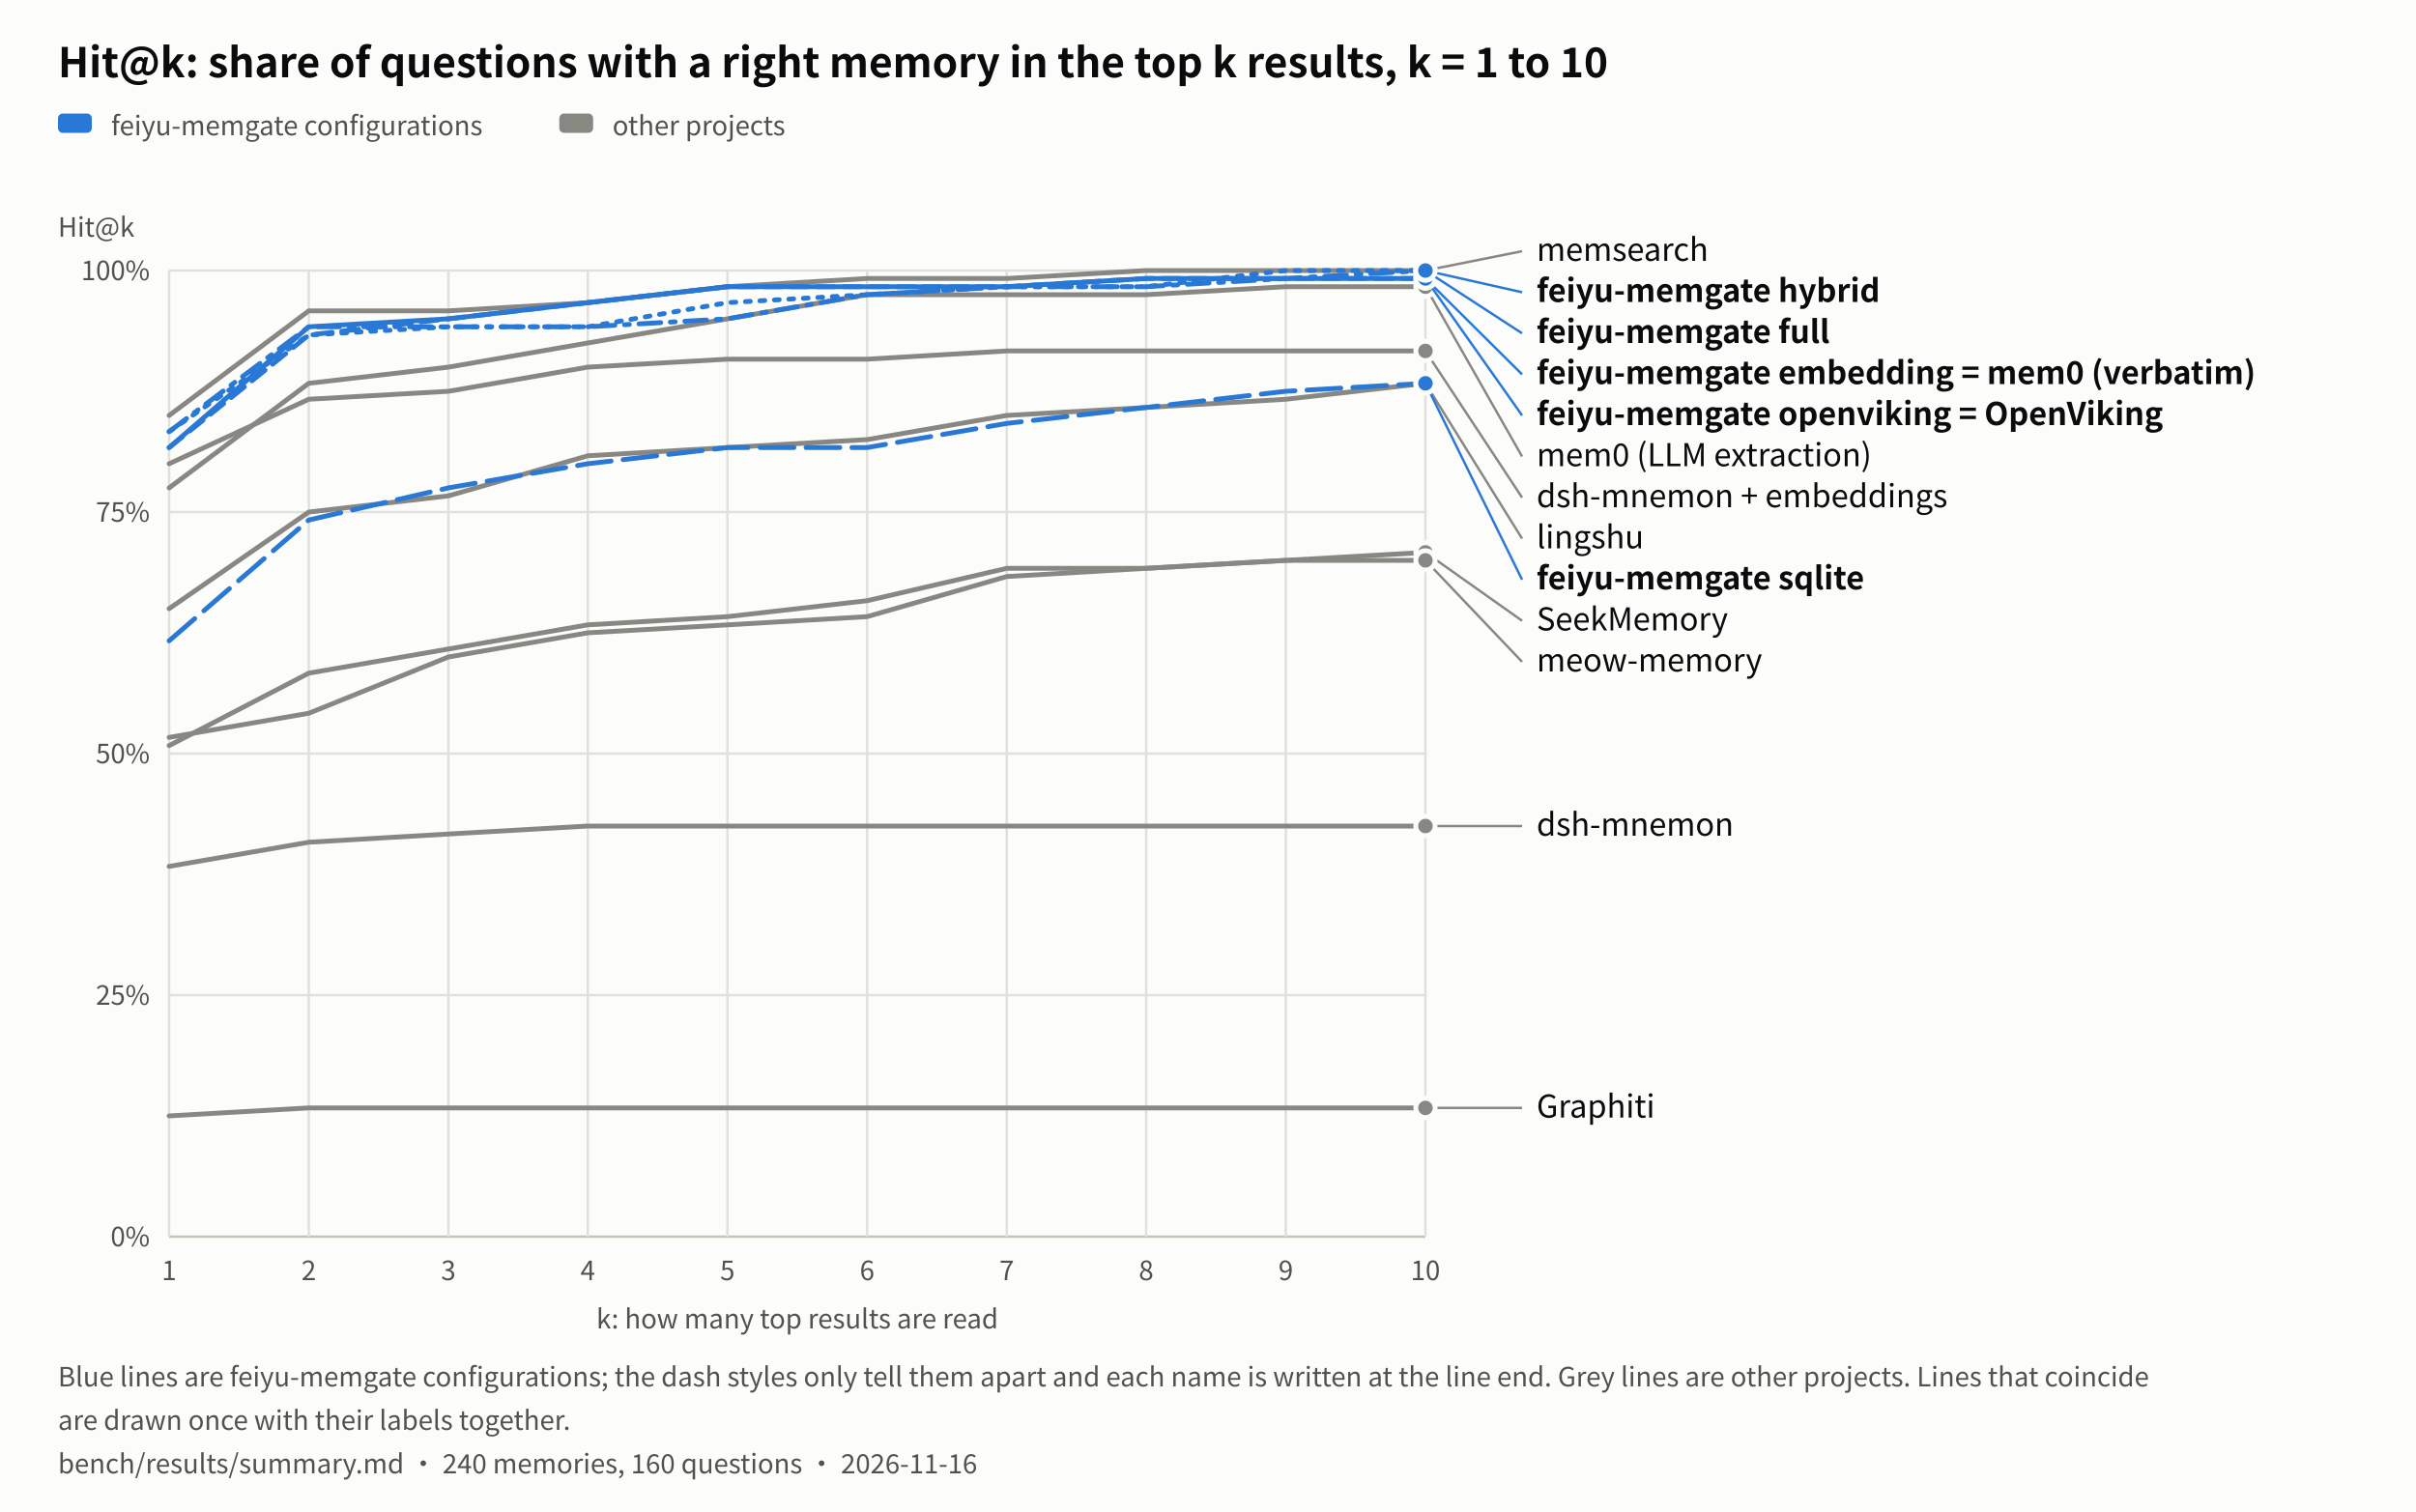
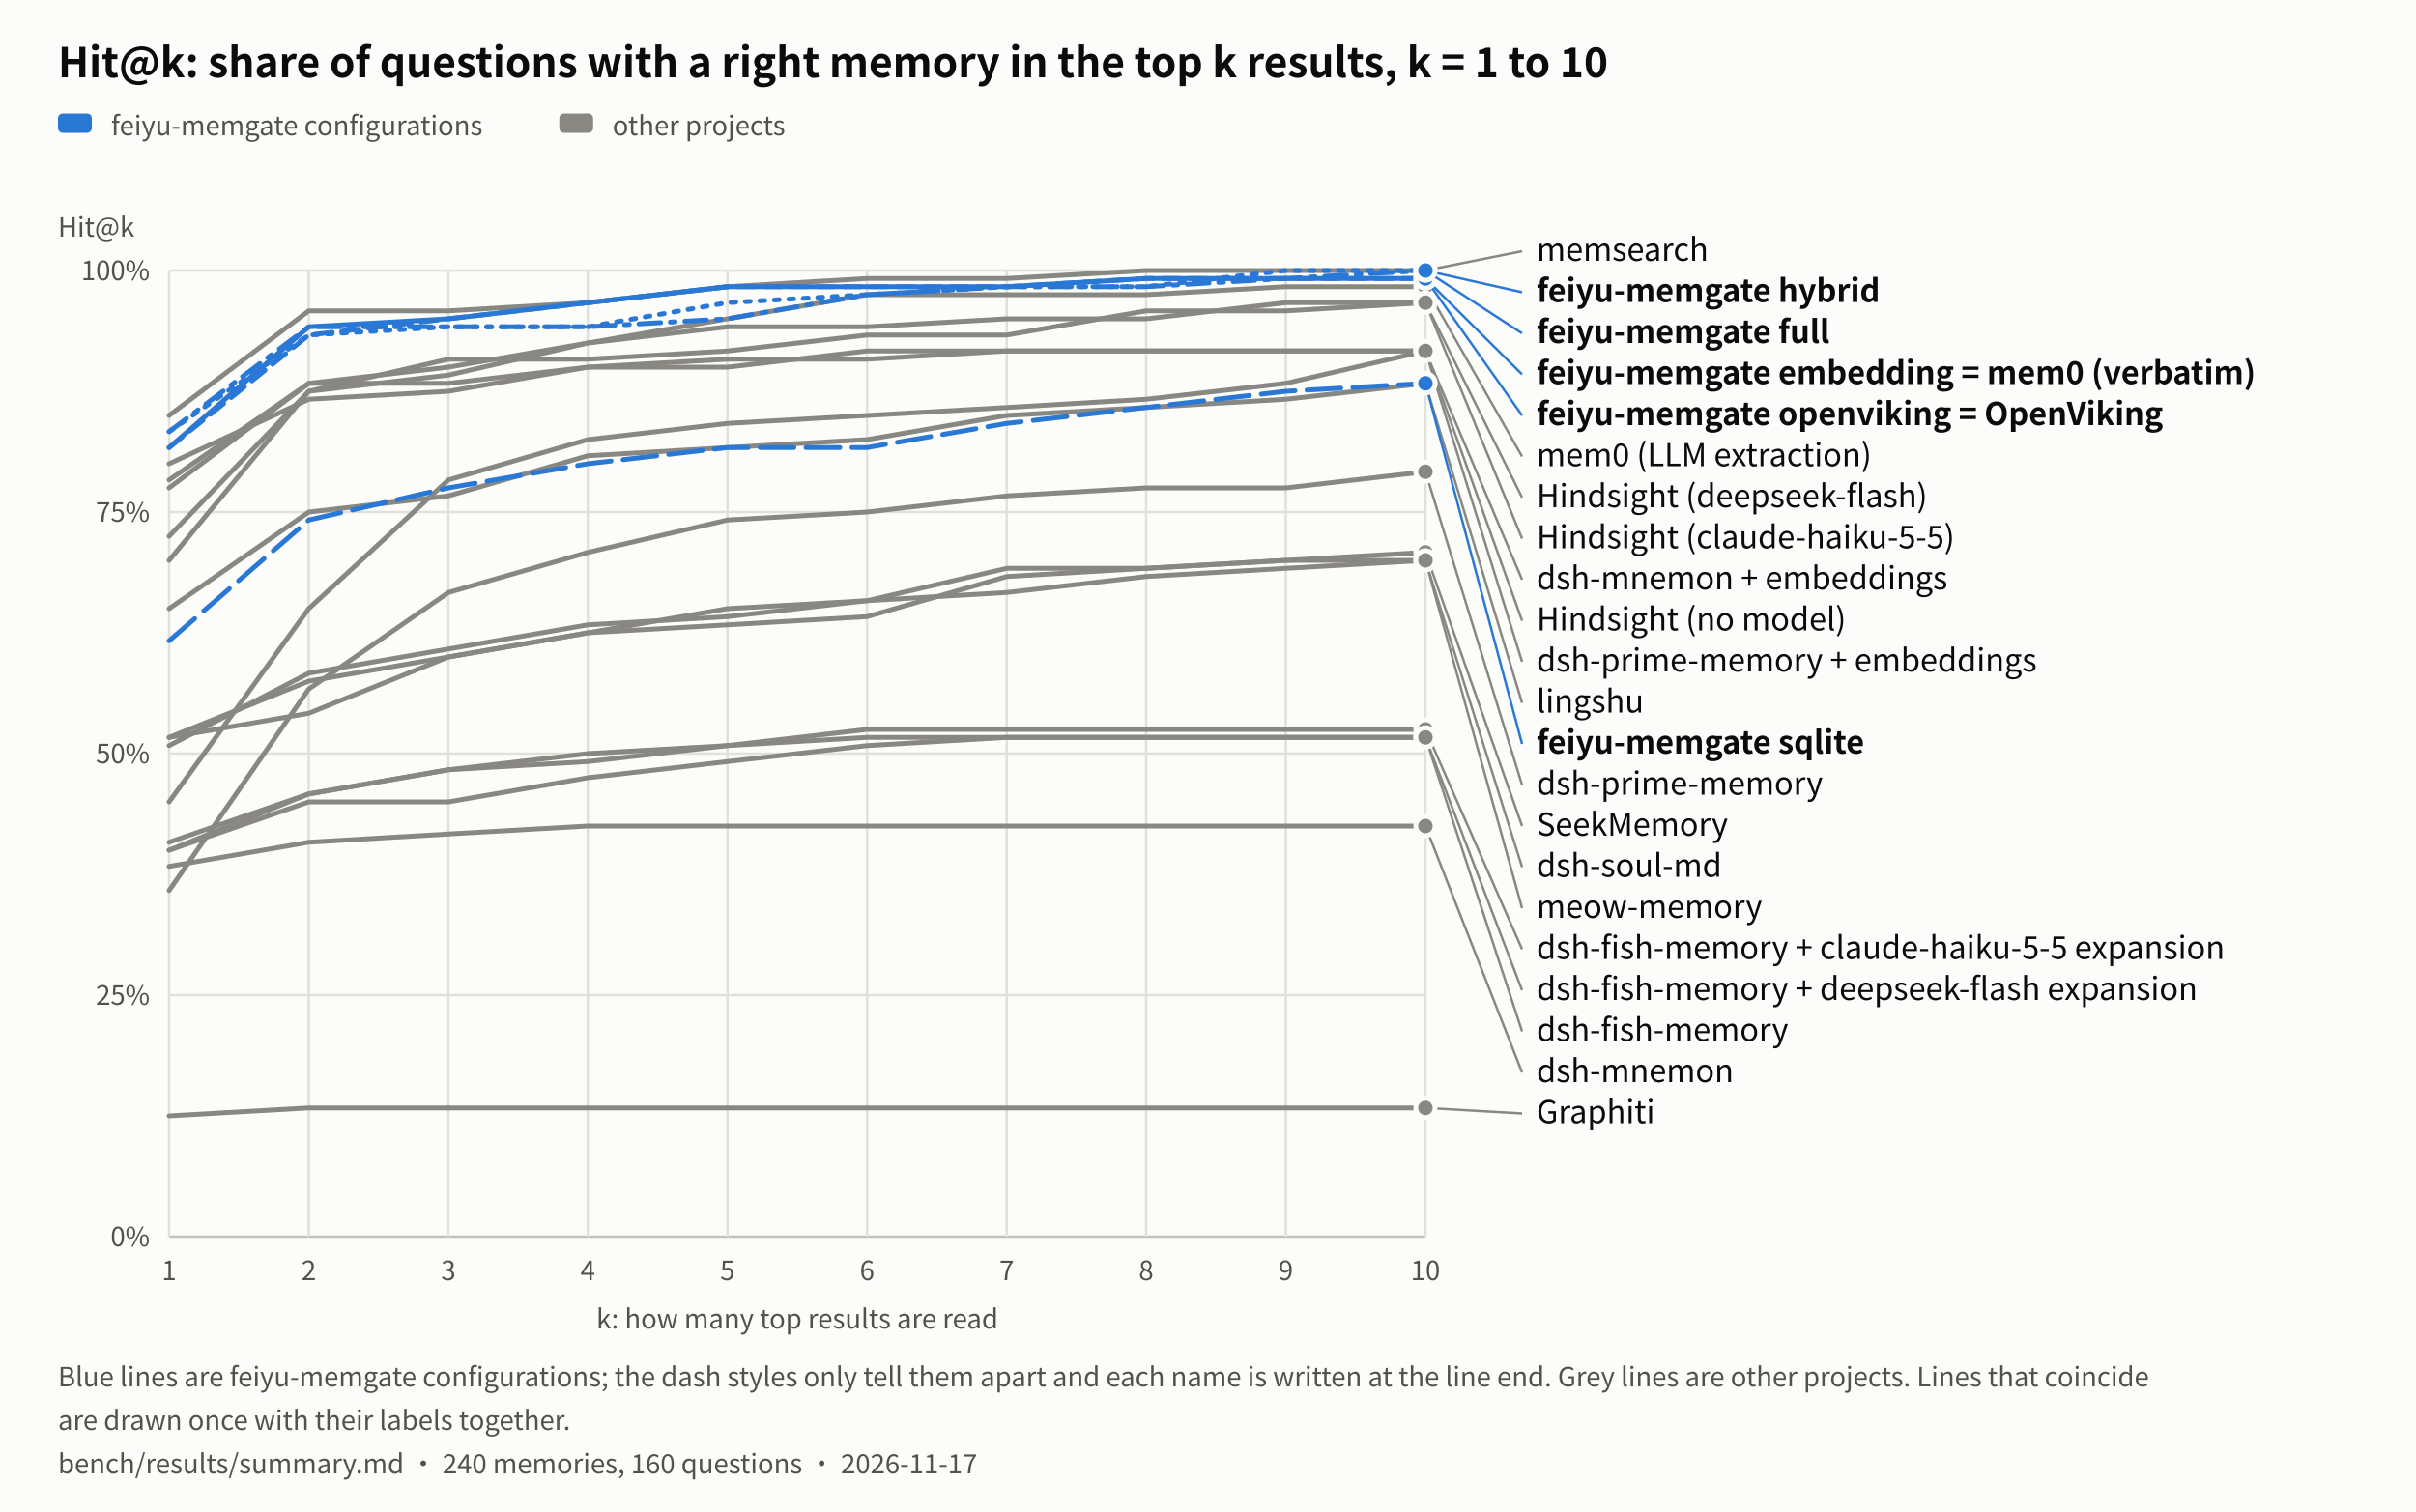
<svg xmlns="http://www.w3.org/2000/svg" width="1000" height="626" viewBox="0 0 1000 626" role="img" lang="en">
  <style>text{font-family:-apple-system, "Segoe UI", "Microsoft YaHei", "PingFang SC", "Noto Sans CJK SC", "Helvetica Neue", Arial, sans-serif;fill:#52514e;font-size:13px}.t{font-size:17px;font-weight:600;fill:#0b0b0b}.l{font-size:13px;fill:#0b0b0b}.lb{font-size:13px;font-weight:600;fill:#0b0b0b}.s{font-size:11px;fill:#52514e}.grid{stroke:#e1e0d9;stroke-width:1;fill:none}.axis{stroke:#c3c2b7;stroke-width:1;fill:none}.tick{stroke:#0b0b0b;stroke-width:2;fill:none}.lead{stroke-width:1;fill:none}.fa{fill:#2a78d6}.fo{fill:#898781}.tint{fill:#898781;fill-opacity:0.35}</style>
  <rect width="1000" height="626" fill="#fcfcfb" />
  <text x="24.0" y="32.0" class="t">Hit@k: share of questions with a right memory in the top k results, k = 1 to 10</text>
  <rect x="24.0" y="47.0" width="14" height="8" rx="2" class="fa" />
  <text x="46.0" y="56.0" class="s">feiyu-memgate configurations</text>
  <rect x="231.5" y="47.0" width="14" height="8" rx="2" class="fo" />
  <text x="253.5" y="56.0" class="s">other projects</text>
  <line x1="70.0" y1="512.0" x2="590.0" y2="512.0" class="axis" />
  <text x="62.0" y="516.0" class="s" text-anchor="end">0%</text>
  <line x1="70.0" y1="412.0" x2="590.0" y2="412.0" class="grid" />
  <text x="62.0" y="416.0" class="s" text-anchor="end">25%</text>
  <line x1="70.0" y1="312.0" x2="590.0" y2="312.0" class="grid" />
  <text x="62.0" y="316.0" class="s" text-anchor="end">50%</text>
  <line x1="70.0" y1="212.0" x2="590.0" y2="212.0" class="grid" />
  <text x="62.0" y="216.0" class="s" text-anchor="end">75%</text>
  <line x1="70.0" y1="112.0" x2="590.0" y2="112.0" class="grid" />
  <text x="62.0" y="116.0" class="s" text-anchor="end">100%</text>
  <line x1="70.0" y1="112.0" x2="70.0" y2="512.0" class="grid" />
  <text x="70.0" y="530.0" class="s" text-anchor="middle">1</text>
  <line x1="127.8" y1="112.0" x2="127.8" y2="512.0" class="grid" />
  <text x="127.8" y="530.0" class="s" text-anchor="middle">2</text>
  <line x1="185.6" y1="112.0" x2="185.6" y2="512.0" class="grid" />
  <text x="185.6" y="530.0" class="s" text-anchor="middle">3</text>
  <line x1="243.3" y1="112.0" x2="243.3" y2="512.0" class="grid" />
  <text x="243.3" y="530.0" class="s" text-anchor="middle">4</text>
  <line x1="301.1" y1="112.0" x2="301.1" y2="512.0" class="grid" />
  <text x="301.1" y="530.0" class="s" text-anchor="middle">5</text>
  <line x1="358.9" y1="112.0" x2="358.9" y2="512.0" class="grid" />
  <text x="358.9" y="530.0" class="s" text-anchor="middle">6</text>
  <line x1="416.7" y1="112.0" x2="416.7" y2="512.0" class="grid" />
  <text x="416.7" y="530.0" class="s" text-anchor="middle">7</text>
  <line x1="474.4" y1="112.0" x2="474.4" y2="512.0" class="grid" />
  <text x="474.4" y="530.0" class="s" text-anchor="middle">8</text>
  <line x1="532.2" y1="112.0" x2="532.2" y2="512.0" class="grid" />
  <text x="532.2" y="530.0" class="s" text-anchor="middle">9</text>
  <line x1="590.0" y1="112.0" x2="590.0" y2="512.0" class="grid" />
  <text x="590.0" y="530.0" class="s" text-anchor="middle">10</text>
  <text x="330.0" y="550.0" class="s" text-anchor="middle">k: how many top results are read</text>
  <text x="24.0" y="98.0" class="s">Hit@k</text>
  <polyline points="70.0,172.0 127.8,128.7 185.6,128.7 243.3,125.3 301.1,118.7 358.9,115.3 416.7,115.3 474.4,112.0 532.2,112.0 590.0,112.0" fill="none" stroke="#898781" stroke-width="2" stroke-linejoin="round" stroke-linecap="round" />
  <polyline points="70.0,202.0 127.8,158.7 185.6,152.0 243.3,142.0 301.1,132.0 358.9,122.0 416.7,122.0 474.4,122.0 532.2,118.7 590.0,118.7" fill="none" stroke="#898781" stroke-width="2" stroke-linejoin="round" stroke-linecap="round" />
+   <polyline points="70.0,232.0 127.8,162.0 185.6,155.3 243.3,142.0 301.1,135.3 358.9,135.3 416.7,132.0 474.4,132.0 532.2,125.3 590.0,125.3" fill="none" stroke="#898781" stroke-width="2" stroke-linejoin="round" stroke-linecap="round" />
+   <polyline points="70.0,222.0 127.8,162.0 185.6,148.7 243.3,148.7 301.1,145.3 358.9,138.7 416.7,138.7 474.4,128.7 532.2,128.7 590.0,125.3" fill="none" stroke="#898781" stroke-width="2" stroke-linejoin="round" stroke-linecap="round" />
  <polyline points="70.0,192.0 127.8,165.3 185.6,162.0 243.3,152.0 301.1,148.7 358.9,148.7 416.7,145.3 474.4,145.3 532.2,145.3 590.0,145.3" fill="none" stroke="#898781" stroke-width="2" stroke-linejoin="round" stroke-linecap="round" />
+   <polyline points="70.0,198.7 127.8,158.7 185.6,158.7 243.3,152.0 301.1,152.0 358.9,145.3 416.7,145.3 474.4,145.3 532.2,145.3 590.0,145.3" fill="none" stroke="#898781" stroke-width="2" stroke-linejoin="round" stroke-linecap="round" />
+   <polyline points="70.0,332.0 127.8,252.0 185.6,198.7 243.3,182.0 301.1,175.3 358.9,172.0 416.7,168.7 474.4,165.3 532.2,158.7 590.0,145.3" fill="none" stroke="#898781" stroke-width="2" stroke-linejoin="round" stroke-linecap="round" />
  <polyline points="70.0,252.0 127.8,212.0 185.6,205.3 243.3,188.7 301.1,185.3 358.9,182.0 416.7,172.0 474.4,168.7 532.2,165.3 590.0,158.7" fill="none" stroke="#898781" stroke-width="2" stroke-linejoin="round" stroke-linecap="round" />
+   <polyline points="70.0,368.7 127.8,285.3 185.6,245.3 243.3,228.7 301.1,215.3 358.9,212.0 416.7,205.3 474.4,202.0 532.2,202.0 590.0,195.3" fill="none" stroke="#898781" stroke-width="2" stroke-linejoin="round" stroke-linecap="round" />
+   <polyline points="70.0,305.3 127.8,282.0 185.6,272.0 243.3,262.0 301.1,252.0 358.9,248.7 416.7,245.3 474.4,238.7 532.2,235.3 590.0,232.0" fill="none" stroke="#898781" stroke-width="2" stroke-linejoin="round" stroke-linecap="round" />
  <polyline points="70.0,308.7 127.8,278.7 185.6,268.7 243.3,258.7 301.1,255.3 358.9,248.7 416.7,235.3 474.4,235.3 532.2,232.0 590.0,228.7" fill="none" stroke="#898781" stroke-width="2" stroke-linejoin="round" stroke-linecap="round" />
  <polyline points="70.0,305.3 127.8,295.3 185.6,272.0 243.3,262.0 301.1,258.7 358.9,255.3 416.7,238.7 474.4,235.3 532.2,232.0 590.0,232.0" fill="none" stroke="#898781" stroke-width="2" stroke-linejoin="round" stroke-linecap="round" />
+   <polyline points="70.0,348.7 127.8,328.7 185.6,318.7 243.3,312.0 301.1,308.7 358.9,305.3 416.7,305.3 474.4,305.3 532.2,305.3 590.0,305.3" fill="none" stroke="#898781" stroke-width="2" stroke-linejoin="round" stroke-linecap="round" />
+   <polyline points="70.0,352.0 127.8,328.7 185.6,318.7 243.3,315.3 301.1,308.7 358.9,302.0 416.7,302.0 474.4,302.0 532.2,302.0 590.0,302.0" fill="none" stroke="#898781" stroke-width="2" stroke-linejoin="round" stroke-linecap="round" />
+   <polyline points="70.0,352.0 127.8,332.0 185.6,332.0 243.3,322.0 301.1,315.3 358.9,308.7 416.7,305.3 474.4,305.3 532.2,305.3 590.0,305.3" fill="none" stroke="#898781" stroke-width="2" stroke-linejoin="round" stroke-linecap="round" />
  <polyline points="70.0,358.7 127.8,348.7 185.6,345.3 243.3,342.0 301.1,342.0 358.9,342.0 416.7,342.0 474.4,342.0 532.2,342.0 590.0,342.0" fill="none" stroke="#898781" stroke-width="2" stroke-linejoin="round" stroke-linecap="round" />
  <polyline points="70.0,462.0 127.8,458.7 185.6,458.7 243.3,458.7 301.1,458.7 358.9,458.7 416.7,458.7 474.4,458.7 532.2,458.7 590.0,458.7" fill="none" stroke="#898781" stroke-width="2" stroke-linejoin="round" stroke-linecap="round" />
  <polyline points="70.0,185.3 127.8,135.3 185.6,132.0 243.3,125.3 301.1,118.7 358.9,118.7 416.7,118.7 474.4,115.3 532.2,115.3 590.0,115.3" fill="none" stroke="#2a78d6" stroke-width="2" stroke-linejoin="round" stroke-linecap="round" />
  <polyline points="70.0,185.3 127.8,138.7 185.6,132.0 243.3,125.3 301.1,118.7 358.9,118.7 416.7,118.7 474.4,115.3 532.2,115.3 590.0,115.3" fill="none" stroke="#2a78d6" stroke-width="2" stroke-linejoin="round" stroke-linecap="round" stroke-dasharray="7 4" />
  <polyline points="70.0,178.7 127.8,138.7 185.6,135.3 243.3,135.3 301.1,125.3 358.9,122.0 416.7,118.7 474.4,118.7 532.2,112.0 590.0,112.0" fill="none" stroke="#2a78d6" stroke-width="2" stroke-linejoin="round" stroke-linecap="round" stroke-dasharray="2 4" />
  <polyline points="70.0,178.7 127.8,135.3 185.6,135.3 243.3,135.3 301.1,132.0 358.9,122.0 416.7,118.7 474.4,118.7 532.2,115.3 590.0,112.0" fill="none" stroke="#2a78d6" stroke-width="2" stroke-linejoin="round" stroke-linecap="round" stroke-dasharray="9 4 2 4" />
  <polyline points="70.0,265.3 127.8,215.3 185.6,202.0 243.3,192.0 301.1,185.3 358.9,185.3 416.7,175.3 474.4,168.7 532.2,162.0 590.0,158.7" fill="none" stroke="#2a78d6" stroke-width="2" stroke-linejoin="round" stroke-linecap="round" stroke-dasharray="14 5" />
  <line x1="590.0" y1="112.0" x2="630.0" y2="104.0" class="lead" stroke="#898781" />
  <circle cx="590.0" cy="112.0" r="4" fill="#898781" stroke="#fcfcfb" stroke-width="2" />
  <text x="636.0" y="108.0" class="l">memsearch</text>
  <line x1="590.0" y1="118.7" x2="630.0" y2="189.0" class="lead" stroke="#898781" />
  <circle cx="590.0" cy="118.7" r="4" fill="#898781" stroke="#fcfcfb" stroke-width="2" />
  <text x="636.0" y="193.0" class="l">mem0 (LLM extraction)</text>
-   <line x1="590.0" y1="145.3" x2="630.0" y2="206.0" class="lead" stroke="#898781" />
+   <line x1="590.0" y1="125.3" x2="630.0" y2="206.0" class="lead" stroke="#898781" />
+   <circle cx="590.0" cy="125.3" r="4" fill="#898781" stroke="#fcfcfb" stroke-width="2" />
+   <text x="636.0" y="210.0" class="l">Hindsight (deepseek-flash)</text>
+   <line x1="590.0" y1="125.3" x2="630.0" y2="223.0" class="lead" stroke="#898781" />
+   <circle cx="590.0" cy="125.3" r="4" fill="#898781" stroke="#fcfcfb" stroke-width="2" />
+   <text x="636.0" y="227.0" class="l">Hindsight (claude-haiku-5-5)</text>
+   <line x1="590.0" y1="145.3" x2="630.0" y2="240.0" class="lead" stroke="#898781" />
  <circle cx="590.0" cy="145.3" r="4" fill="#898781" stroke="#fcfcfb" stroke-width="2" />
-   <text x="636.0" y="210.0" class="l">dsh-mnemon + embeddings</text>
-   <line x1="590.0" y1="158.7" x2="630.0" y2="223.0" class="lead" stroke="#898781" />
+   <text x="636.0" y="244.0" class="l">dsh-mnemon + embeddings</text>
+   <line x1="590.0" y1="145.3" x2="630.0" y2="257.0" class="lead" stroke="#898781" />
+   <circle cx="590.0" cy="145.3" r="4" fill="#898781" stroke="#fcfcfb" stroke-width="2" />
+   <text x="636.0" y="261.0" class="l">Hindsight (no model)</text>
+   <line x1="590.0" y1="145.3" x2="630.0" y2="274.0" class="lead" stroke="#898781" />
+   <circle cx="590.0" cy="145.3" r="4" fill="#898781" stroke="#fcfcfb" stroke-width="2" />
+   <text x="636.0" y="278.0" class="l">dsh-prime-memory + embeddings</text>
+   <line x1="590.0" y1="158.7" x2="630.0" y2="291.0" class="lead" stroke="#898781" />
  <circle cx="590.0" cy="158.7" r="4" fill="#898781" stroke="#fcfcfb" stroke-width="2" />
-   <text x="636.0" y="227.0" class="l">lingshu</text>
-   <line x1="590.0" y1="228.7" x2="630.0" y2="257.0" class="lead" stroke="#898781" />
+   <text x="636.0" y="295.0" class="l">lingshu</text>
+   <line x1="590.0" y1="195.3" x2="630.0" y2="325.0" class="lead" stroke="#898781" />
+   <circle cx="590.0" cy="195.3" r="4" fill="#898781" stroke="#fcfcfb" stroke-width="2" />
+   <text x="636.0" y="329.0" class="l">dsh-prime-memory</text>
+   <line x1="590.0" y1="232.0" x2="630.0" y2="359.0" class="lead" stroke="#898781" />
+   <circle cx="590.0" cy="232.0" r="4" fill="#898781" stroke="#fcfcfb" stroke-width="2" />
+   <text x="636.0" y="363.0" class="l">dsh-soul-md</text>
+   <line x1="590.0" y1="228.7" x2="630.0" y2="342.0" class="lead" stroke="#898781" />
  <circle cx="590.0" cy="228.7" r="4" fill="#898781" stroke="#fcfcfb" stroke-width="2" />
-   <text x="636.0" y="261.0" class="l">SeekMemory</text>
-   <line x1="590.0" y1="232.0" x2="630.0" y2="274.0" class="lead" stroke="#898781" />
+   <text x="636.0" y="346.0" class="l">SeekMemory</text>
+   <line x1="590.0" y1="232.0" x2="630.0" y2="376.0" class="lead" stroke="#898781" />
  <circle cx="590.0" cy="232.0" r="4" fill="#898781" stroke="#fcfcfb" stroke-width="2" />
-   <text x="636.0" y="278.0" class="l">meow-memory</text>
-   <line x1="590.0" y1="342.0" x2="630.0" y2="342.0" class="lead" stroke="#898781" />
+   <text x="636.0" y="380.0" class="l">meow-memory</text>
+   <line x1="590.0" y1="305.3" x2="630.0" y2="410.0" class="lead" stroke="#898781" />
+   <circle cx="590.0" cy="305.3" r="4" fill="#898781" stroke="#fcfcfb" stroke-width="2" />
+   <text x="636.0" y="414.0" class="l">dsh-fish-memory + deepseek-flash expansion</text>
+   <line x1="590.0" y1="302.0" x2="630.0" y2="393.0" class="lead" stroke="#898781" />
+   <circle cx="590.0" cy="302.0" r="4" fill="#898781" stroke="#fcfcfb" stroke-width="2" />
+   <text x="636.0" y="397.0" class="l">dsh-fish-memory + claude-haiku-5-5 expansion</text>
+   <line x1="590.0" y1="305.3" x2="630.0" y2="427.0" class="lead" stroke="#898781" />
+   <circle cx="590.0" cy="305.3" r="4" fill="#898781" stroke="#fcfcfb" stroke-width="2" />
+   <text x="636.0" y="431.0" class="l">dsh-fish-memory</text>
+   <line x1="590.0" y1="342.0" x2="630.0" y2="444.0" class="lead" stroke="#898781" />
  <circle cx="590.0" cy="342.0" r="4" fill="#898781" stroke="#fcfcfb" stroke-width="2" />
-   <text x="636.0" y="346.0" class="l">dsh-mnemon</text>
-   <line x1="590.0" y1="458.7" x2="630.0" y2="458.7" class="lead" stroke="#898781" />
+   <text x="636.0" y="448.0" class="l">dsh-mnemon</text>
+   <line x1="590.0" y1="458.7" x2="630.0" y2="461.0" class="lead" stroke="#898781" />
  <circle cx="590.0" cy="458.7" r="4" fill="#898781" stroke="#fcfcfb" stroke-width="2" />
-   <text x="636.0" y="462.7" class="l">Graphiti</text>
+   <text x="636.0" y="465.0" class="l">Graphiti</text>
  <line x1="590.0" y1="115.3" x2="630.0" y2="155.0" class="lead" stroke="#2a78d6" />
  <circle cx="590.0" cy="115.3" r="4" fill="#2a78d6" stroke="#fcfcfb" stroke-width="2" />
  <text x="636.0" y="159.0" class="lb">feiyu-memgate embedding = mem0 (verbatim)</text>
  <line x1="590.0" y1="115.3" x2="630.0" y2="172.0" class="lead" stroke="#2a78d6" />
  <circle cx="590.0" cy="115.3" r="4" fill="#2a78d6" stroke="#fcfcfb" stroke-width="2" />
  <text x="636.0" y="176.0" class="lb">feiyu-memgate openviking = OpenViking</text>
  <line x1="590.0" y1="112.0" x2="630.0" y2="121.0" class="lead" stroke="#2a78d6" />
  <circle cx="590.0" cy="112.0" r="4" fill="#2a78d6" stroke="#fcfcfb" stroke-width="2" />
  <text x="636.0" y="125.0" class="lb">feiyu-memgate hybrid</text>
  <line x1="590.0" y1="112.0" x2="630.0" y2="138.0" class="lead" stroke="#2a78d6" />
  <circle cx="590.0" cy="112.0" r="4" fill="#2a78d6" stroke="#fcfcfb" stroke-width="2" />
  <text x="636.0" y="142.0" class="lb">feiyu-memgate full</text>
-   <line x1="590.0" y1="158.7" x2="630.0" y2="240.0" class="lead" stroke="#2a78d6" />
+   <line x1="590.0" y1="158.7" x2="630.0" y2="308.0" class="lead" stroke="#2a78d6" />
  <circle cx="590.0" cy="158.7" r="4" fill="#2a78d6" stroke="#fcfcfb" stroke-width="2" />
-   <text x="636.0" y="244.0" class="lb">feiyu-memgate sqlite</text>
+   <text x="636.0" y="312.0" class="lb">feiyu-memgate sqlite</text>
  <text x="24.0" y="574.0" class="s">Blue lines are feiyu-memgate configurations; the dash styles only tell them apart and each name is written at the line end. Grey lines are other projects. Lines that coincide</text>
  <text x="24.0" y="592.0" class="s">are drawn once with their labels together.</text>
-   <text x="24.0" y="610.0" class="s">bench/results/summary.md · 240 memories, 160 questions · 2026-11-16</text>
+   <text x="24.0" y="610.0" class="s">bench/results/summary.md · 240 memories, 160 questions · 2026-11-17</text>
</svg>
